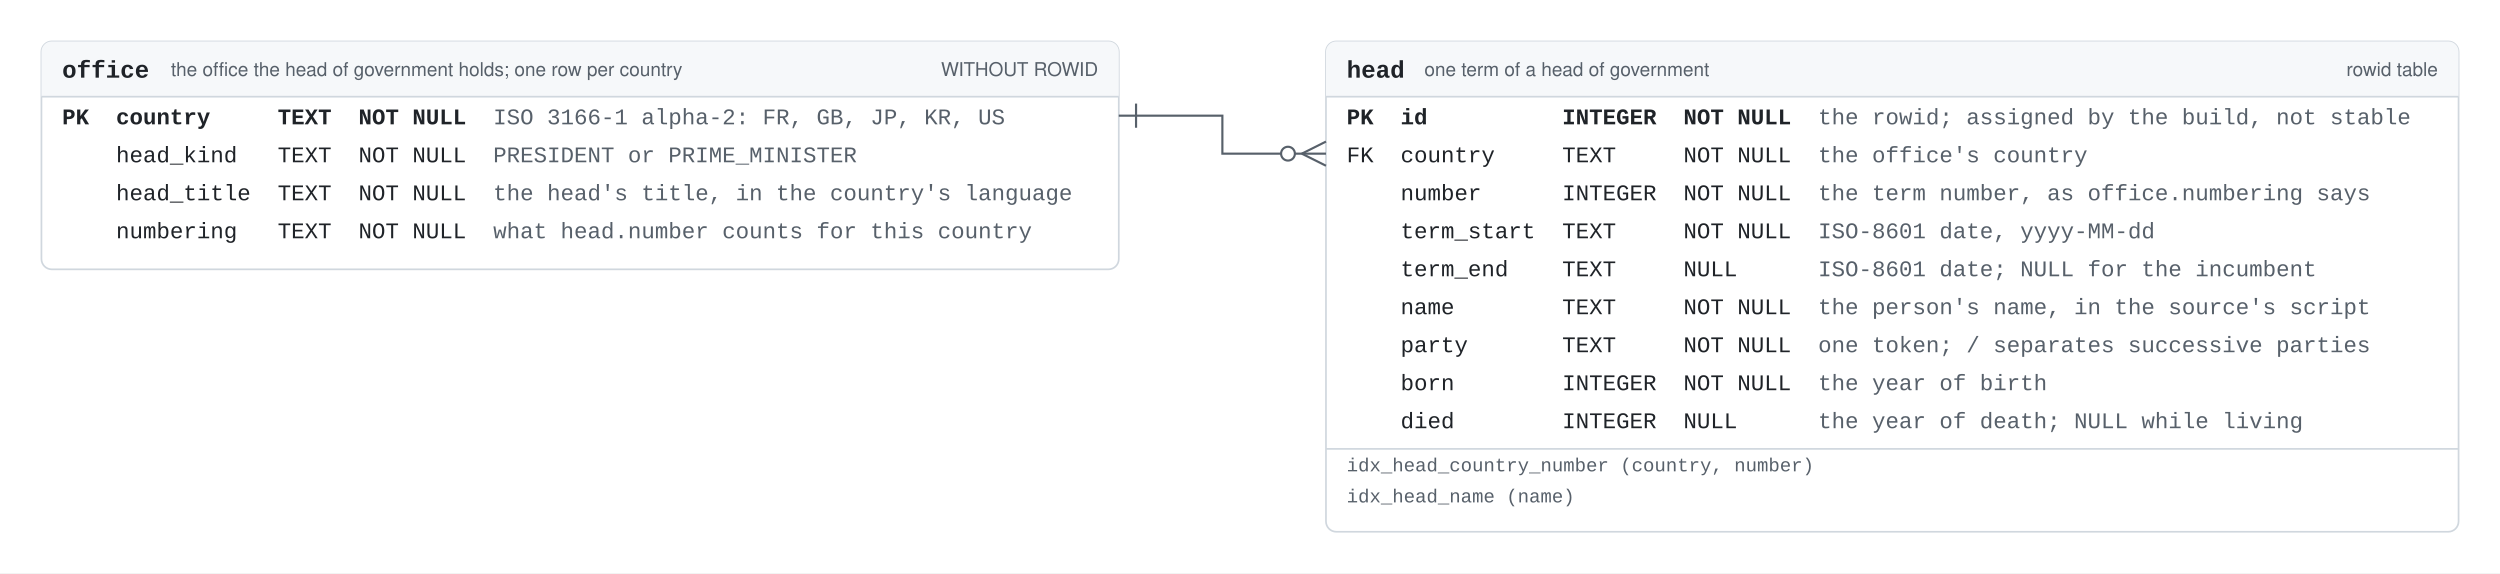
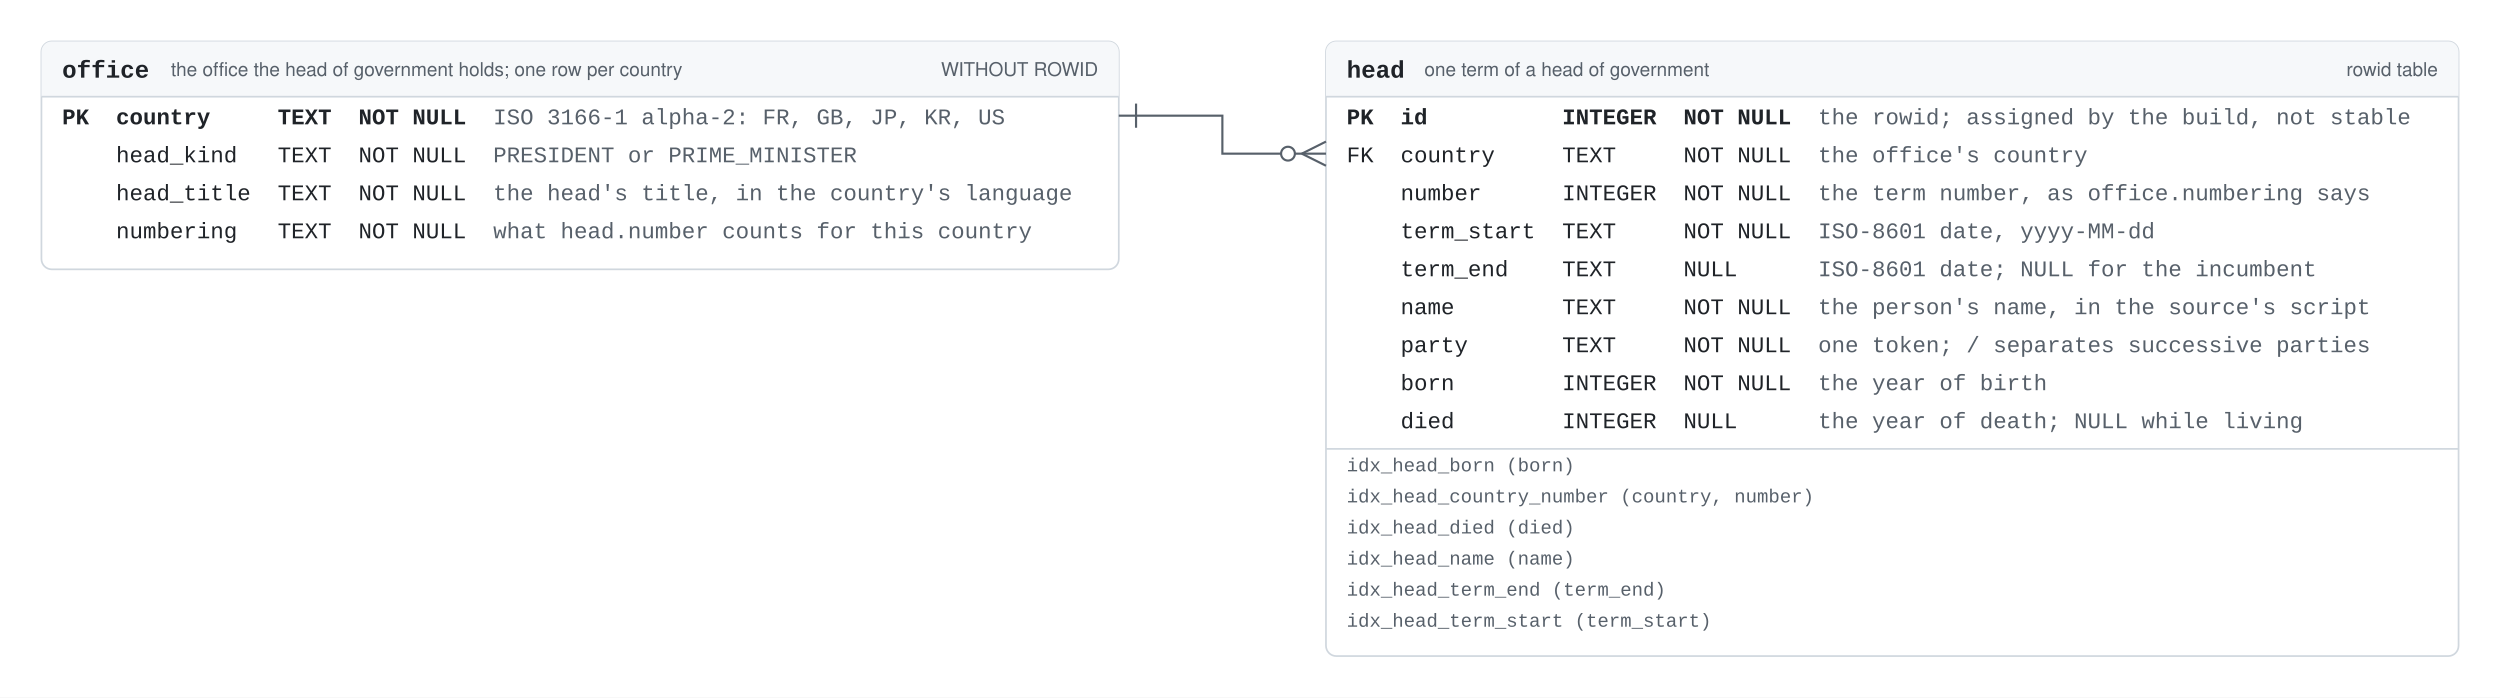
- <svg xmlns="http://www.w3.org/2000/svg" width="1448" height="332" viewBox="0 0 1448 332">
-   <rect width="1448" height="332" fill="#ffffff" />
+ <svg xmlns="http://www.w3.org/2000/svg" width="1448" height="404" viewBox="0 0 1448 404">
+   <rect width="1448" height="404" fill="#ffffff" />
  <g id="office">
    <rect x="24" y="24" width="624" height="132" rx="6" fill="#ffffff" stroke="#d0d7de" />
    <path d="M24 56h624v-26a6 6 0 0 0 -6 -6h-612a6 6 0 0 0 -6 6z" fill="#f6f8fa" />
    <line x1="24" y1="56" x2="648" y2="56" stroke="#d0d7de" />
    <text x="36" y="45" font-family="ui-monospace, SFMono-Regular, Menlo, Consolas, 'Liberation Mono', monospace" font-size="14" font-weight="600" fill="#1f2328">office</text>
    <text x="636" y="44" font-family="-apple-system, BlinkMacSystemFont, 'Segoe UI', Helvetica, Arial, sans-serif" font-size="11" fill="#57606a" text-anchor="end">WITHOUT ROWID</text>
    <text x="99" y="44" font-family="-apple-system, BlinkMacSystemFont, 'Segoe UI', Helvetica, Arial, sans-serif" font-size="11" fill="#57606a">the office the head of government holds; one row per country</text>
    <text x="36" y="72" font-family="ui-monospace, SFMono-Regular, Menlo, Consolas, 'Liberation Mono', monospace" font-size="13" font-weight="600" fill="#1f2328" xml:space="preserve">PK  country     TEXT  NOT NULL  <tspan font-weight="400" fill="#57606a">ISO 3166-1 alpha-2: FR, GB, JP, KR, US</tspan>
    </text>
    <text x="36" y="94" font-family="ui-monospace, SFMono-Regular, Menlo, Consolas, 'Liberation Mono', monospace" font-size="13" fill="#1f2328" xml:space="preserve">    head_kind   TEXT  NOT NULL  <tspan font-weight="400" fill="#57606a">PRESIDENT or PRIME_MINISTER</tspan>
    </text>
    <text x="36" y="116" font-family="ui-monospace, SFMono-Regular, Menlo, Consolas, 'Liberation Mono', monospace" font-size="13" fill="#1f2328" xml:space="preserve">    head_title  TEXT  NOT NULL  <tspan font-weight="400" fill="#57606a">the head's title, in the country's language</tspan>
    </text>
    <text x="36" y="138" font-family="ui-monospace, SFMono-Regular, Menlo, Consolas, 'Liberation Mono', monospace" font-size="13" fill="#1f2328" xml:space="preserve">    numbering   TEXT  NOT NULL  <tspan font-weight="400" fill="#57606a">what head.number counts for this country</tspan>
    </text>
  </g>
  <g id="head">
-     <rect x="768" y="24" width="656" height="284" rx="6" fill="#ffffff" stroke="#d0d7de" />
+     <rect x="768" y="24" width="656" height="356" rx="6" fill="#ffffff" stroke="#d0d7de" />
    <path d="M768 56h656v-26a6 6 0 0 0 -6 -6h-644a6 6 0 0 0 -6 6z" fill="#f6f8fa" />
    <line x1="768" y1="56" x2="1424" y2="56" stroke="#d0d7de" />
    <text x="780" y="45" font-family="ui-monospace, SFMono-Regular, Menlo, Consolas, 'Liberation Mono', monospace" font-size="14" font-weight="600" fill="#1f2328">head</text>
    <text x="1412" y="44" font-family="-apple-system, BlinkMacSystemFont, 'Segoe UI', Helvetica, Arial, sans-serif" font-size="11" fill="#57606a" text-anchor="end">rowid table</text>
    <text x="825" y="44" font-family="-apple-system, BlinkMacSystemFont, 'Segoe UI', Helvetica, Arial, sans-serif" font-size="11" fill="#57606a">one term of a head of government</text>
    <text x="780" y="72" font-family="ui-monospace, SFMono-Regular, Menlo, Consolas, 'Liberation Mono', monospace" font-size="13" font-weight="600" fill="#1f2328" xml:space="preserve">PK  id          INTEGER  NOT NULL  <tspan font-weight="400" fill="#57606a">the rowid; assigned by the build, not stable</tspan>
    </text>
    <text x="780" y="94" font-family="ui-monospace, SFMono-Regular, Menlo, Consolas, 'Liberation Mono', monospace" font-size="13" fill="#1f2328" xml:space="preserve">FK  country     TEXT     NOT NULL  <tspan font-weight="400" fill="#57606a">the office's country</tspan>
    </text>
    <text x="780" y="116" font-family="ui-monospace, SFMono-Regular, Menlo, Consolas, 'Liberation Mono', monospace" font-size="13" fill="#1f2328" xml:space="preserve">    number      INTEGER  NOT NULL  <tspan font-weight="400" fill="#57606a">the term number, as office.numbering says</tspan>
    </text>
    <text x="780" y="138" font-family="ui-monospace, SFMono-Regular, Menlo, Consolas, 'Liberation Mono', monospace" font-size="13" fill="#1f2328" xml:space="preserve">    term_start  TEXT     NOT NULL  <tspan font-weight="400" fill="#57606a">ISO-8601 date, yyyy-MM-dd</tspan>
    </text>
    <text x="780" y="160" font-family="ui-monospace, SFMono-Regular, Menlo, Consolas, 'Liberation Mono', monospace" font-size="13" fill="#1f2328" xml:space="preserve">    term_end    TEXT     NULL      <tspan font-weight="400" fill="#57606a">ISO-8601 date; NULL for the incumbent</tspan>
    </text>
    <text x="780" y="182" font-family="ui-monospace, SFMono-Regular, Menlo, Consolas, 'Liberation Mono', monospace" font-size="13" fill="#1f2328" xml:space="preserve">    name        TEXT     NOT NULL  <tspan font-weight="400" fill="#57606a">the person's name, in the source's script</tspan>
    </text>
    <text x="780" y="204" font-family="ui-monospace, SFMono-Regular, Menlo, Consolas, 'Liberation Mono', monospace" font-size="13" fill="#1f2328" xml:space="preserve">    party       TEXT     NOT NULL  <tspan font-weight="400" fill="#57606a">one token; / separates successive parties</tspan>
    </text>
    <text x="780" y="226" font-family="ui-monospace, SFMono-Regular, Menlo, Consolas, 'Liberation Mono', monospace" font-size="13" fill="#1f2328" xml:space="preserve">    born        INTEGER  NOT NULL  <tspan font-weight="400" fill="#57606a">the year of birth</tspan>
    </text>
    <text x="780" y="248" font-family="ui-monospace, SFMono-Regular, Menlo, Consolas, 'Liberation Mono', monospace" font-size="13" fill="#1f2328" xml:space="preserve">    died        INTEGER  NULL      <tspan font-weight="400" fill="#57606a">the year of death; NULL while living</tspan>
    </text>
    <line x1="768" y1="260" x2="1424" y2="260" stroke="#d0d7de" />
-     <text x="780" y="273" font-family="ui-monospace, SFMono-Regular, Menlo, Consolas, 'Liberation Mono', monospace" font-size="11" fill="#57606a">idx_head_country_number (country, number)</text>
-     <text x="780" y="291" font-family="ui-monospace, SFMono-Regular, Menlo, Consolas, 'Liberation Mono', monospace" font-size="11" fill="#57606a">idx_head_name (name)</text>
+     <text x="780" y="273" font-family="ui-monospace, SFMono-Regular, Menlo, Consolas, 'Liberation Mono', monospace" font-size="11" fill="#57606a">idx_head_born (born)</text>
+     <text x="780" y="291" font-family="ui-monospace, SFMono-Regular, Menlo, Consolas, 'Liberation Mono', monospace" font-size="11" fill="#57606a">idx_head_country_number (country, number)</text>
+     <text x="780" y="309" font-family="ui-monospace, SFMono-Regular, Menlo, Consolas, 'Liberation Mono', monospace" font-size="11" fill="#57606a">idx_head_died (died)</text>
+     <text x="780" y="327" font-family="ui-monospace, SFMono-Regular, Menlo, Consolas, 'Liberation Mono', monospace" font-size="11" fill="#57606a">idx_head_name (name)</text>
+     <text x="780" y="345" font-family="ui-monospace, SFMono-Regular, Menlo, Consolas, 'Liberation Mono', monospace" font-size="11" fill="#57606a">idx_head_term_end (term_end)</text>
+     <text x="780" y="363" font-family="ui-monospace, SFMono-Regular, Menlo, Consolas, 'Liberation Mono', monospace" font-size="11" fill="#57606a">idx_head_term_start (term_start)</text>
  </g>
  <g id="head_country" fill="none" stroke="#57606a" stroke-width="1.25">
    <path d="M648 67H708V89H768" />
    <line x1="658" y1="60" x2="658" y2="74" />
    <circle cx="746" cy="89" r="4" fill="#ffffff" />
    <path d="M754 89L768 82M754 89L768 96" />
  </g>
</svg>
